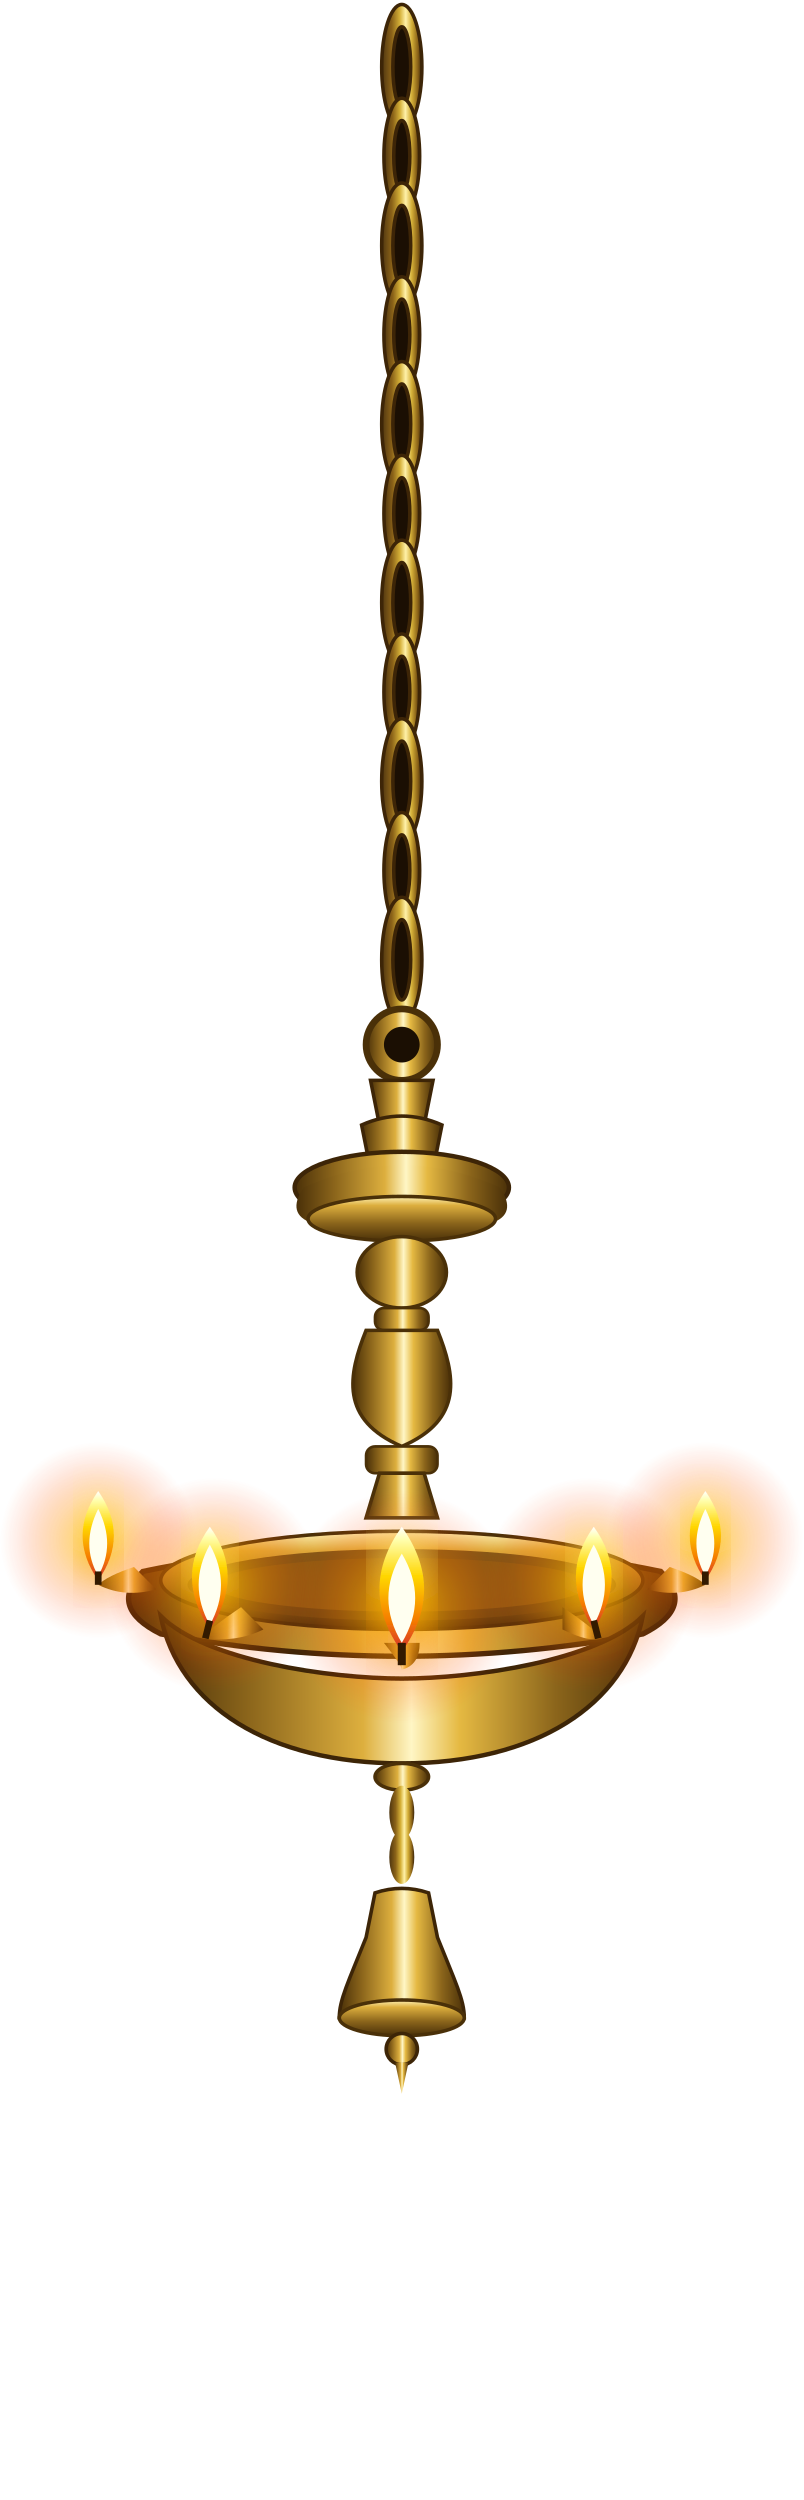
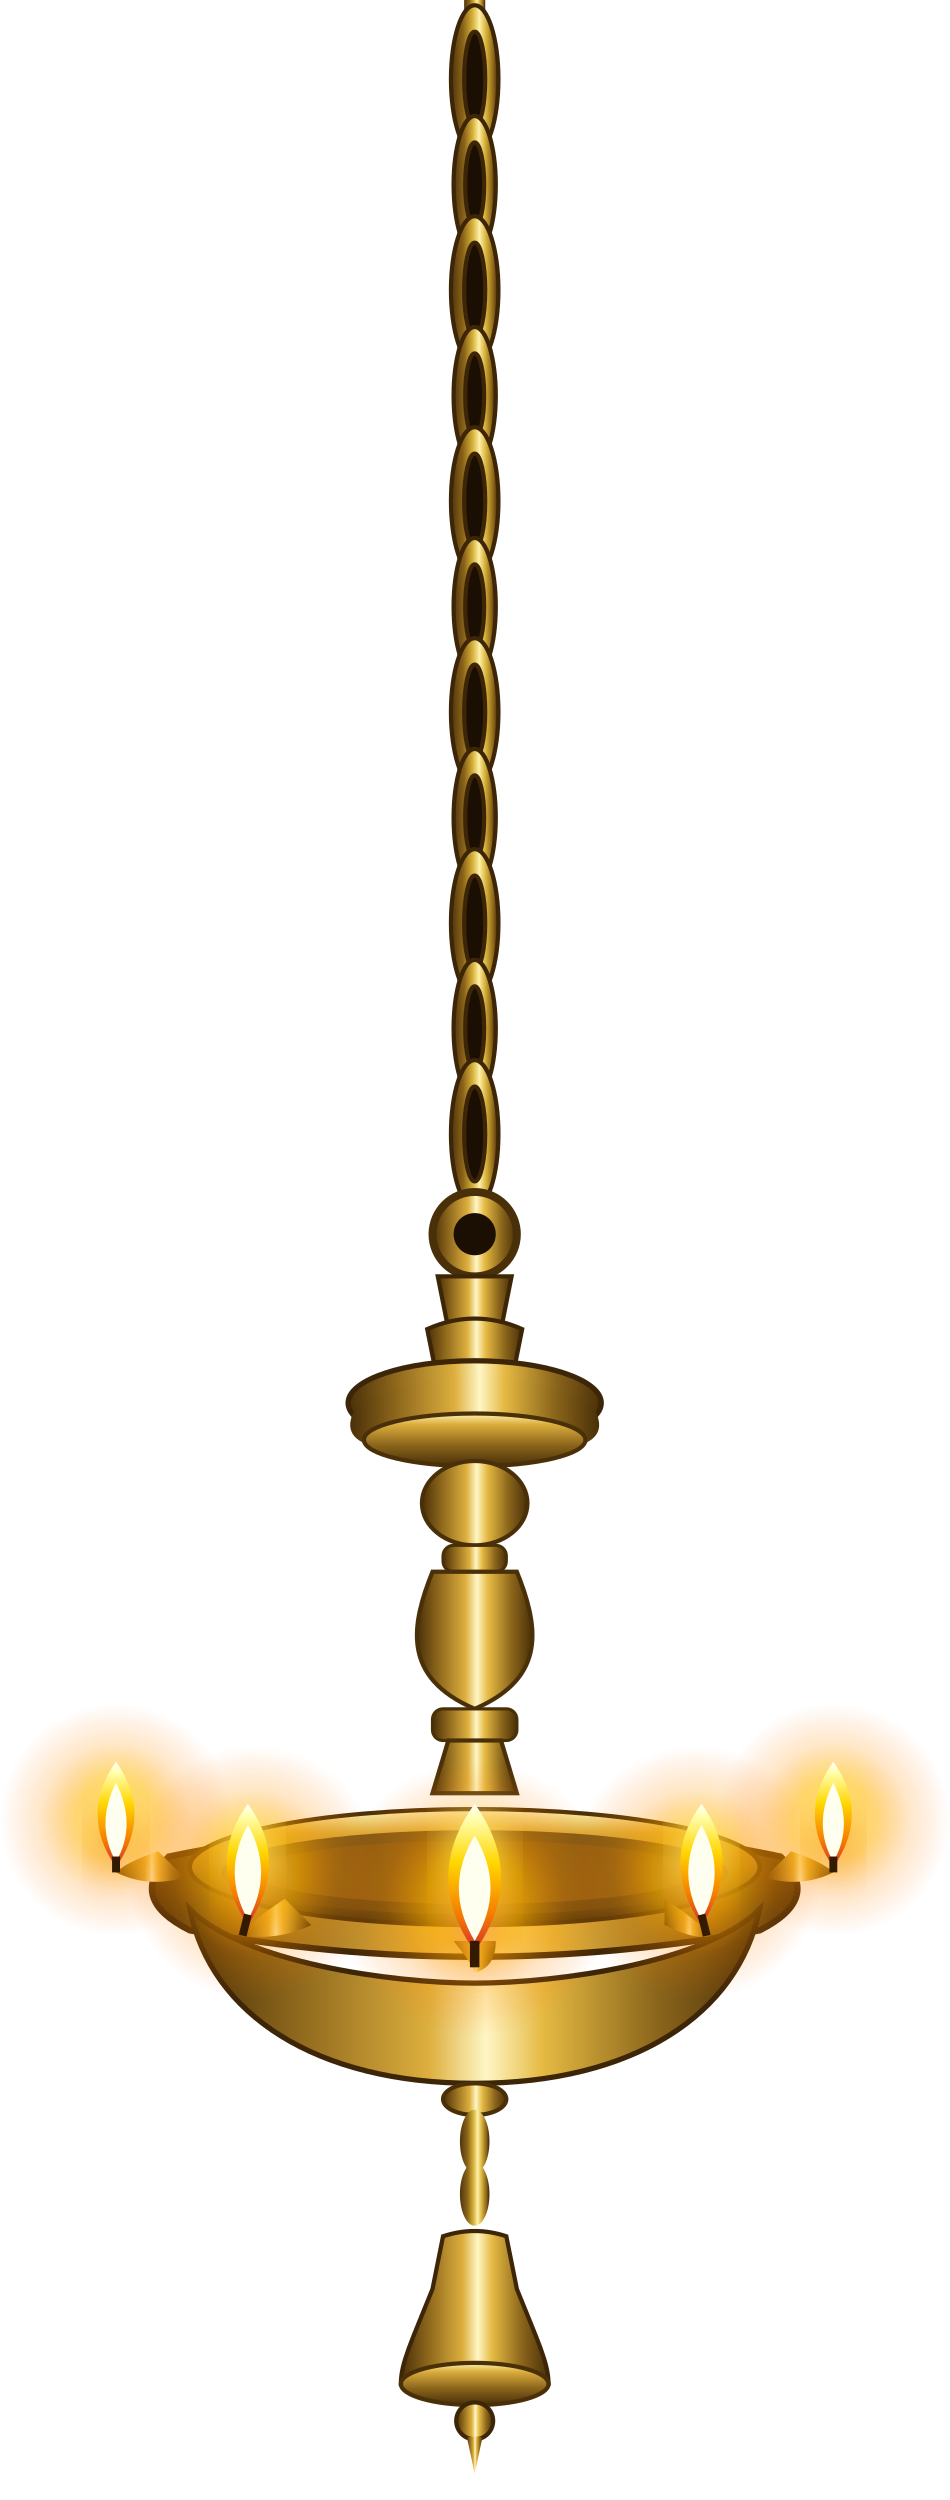
- <svg xmlns="http://www.w3.org/2000/svg" viewBox="0 0 180 560" width="180" height="560" fill="none">
+ <svg xmlns="http://www.w3.org/2000/svg" viewBox="0 0 180 474" width="180" height="474" fill="none">
  <defs>
    <linearGradient id="brassChainGrad" x1="0%" y1="0%" x2="100%" y2="0%">
      <stop offset="0%" stop-color="#4E3510" />
      <stop offset="25%" stop-color="#8A6218" />
      <stop offset="45%" stop-color="#D4AF37" />
      <stop offset="60%" stop-color="#FFF1A8" />
      <stop offset="75%" stop-color="#D4AF37" />
      <stop offset="90%" stop-color="#8A6218" />
      <stop offset="100%" stop-color="#3A2408" />
    </linearGradient>
    <linearGradient id="brassGold" x1="0%" y1="0%" x2="100%" y2="0%">
      <stop offset="0%" stop-color="#4A3008" />
      <stop offset="18%" stop-color="#8B651B" />
      <stop offset="42%" stop-color="#DDAF3E" />
      <stop offset="52%" stop-color="#FFF6C5" />
      <stop offset="62%" stop-color="#E5B942" />
      <stop offset="82%" stop-color="#8B651B" />
      <stop offset="100%" stop-color="#4A3008" />
    </linearGradient>
    <linearGradient id="brassGoldVert" x1="0%" y1="0%" x2="0%" y2="100%">
      <stop offset="0%" stop-color="#FFF3B8" />
      <stop offset="20%" stop-color="#DDAF3E" />
      <stop offset="60%" stop-color="#8B651B" />
      <stop offset="100%" stop-color="#4A3008" />
    </linearGradient>
    <radialGradient id="flameGlowRadial" cx="50%" cy="50%" r="50%">
-       <stop offset="0%" stop-color="#FFD700" stop-opacity="0.8" />
-       <stop offset="45%" stop-color="#FF8C00" stop-opacity="0.38" />
-       <stop offset="80%" stop-color="#FF4500" stop-opacity="0.12" />
-       <stop offset="100%" stop-color="#FF4500" stop-opacity="0" />
+       <stop offset="0%" stop-color="#FFE082" stop-opacity="0.9" />
+       <stop offset="35%" stop-color="#FFB300" stop-opacity="0.65" />
+       <stop offset="65%" stop-color="#FF8F00" stop-opacity="0.25" />
+       <stop offset="100%" stop-color="#FF6F00" stop-opacity="0" />
    </radialGradient>
    <linearGradient id="flameGrad" x1="50%" y1="100%" x2="50%" y2="0%">
      <stop offset="0%" stop-color="#D32F2F" />
      <stop offset="25%" stop-color="#F57C00" />
      <stop offset="60%" stop-color="#FFD600" />
      <stop offset="90%" stop-color="#FFFFB0" />
      <stop offset="100%" stop-color="#FFFFFF" />
    </linearGradient>
-     <filter id="lampGlow" x="-30%" y="-30%" width="160%" height="160%">
-       <feGaussianBlur stdDeviation="5" result="blur" />
+     <filter id="lampGlow" x="-40%" y="-40%" width="180%" height="180%">
+       <feGaussianBlur stdDeviation="4" result="blur" />
      <feComposite in="SourceGraphic" in2="blur" operator="over" />
    </filter>
+     <style>
+       .lamp-flame {
+         will-change: transform, opacity, filter;
+       }
+       .flame-1 {
+         transform-origin: 22px 354px;
+         animation: naturalFlickerA 2.3s ease-in-out infinite;
+       }
+       .flame-2 {
+         transform-origin: 47px 365px;
+         animation: naturalFlickerB 2.7s ease-in-out infinite 0.35s;
+       }
+       .flame-center {
+         transform-origin: 90px 370px;
+         animation: naturalFlickerC 3.1s ease-in-out infinite 0.1s;
+       }
+       .flame-4 {
+         transform-origin: 133px 365px;
+         animation: naturalFlickerD 2.5s ease-in-out infinite 0.5s;
+       }
+       .flame-5 {
+         transform-origin: 158px 354px;
+         animation: naturalFlickerE 2.9s ease-in-out infinite 0.25s;
+       }
+ 
+       .flame-glow-1 {
+         transform-origin: 22px 345px;
+         animation: auraPulseA 2.3s ease-in-out infinite;
+       }
+       .flame-glow-2 {
+         transform-origin: 48px 355px;
+         animation: auraPulseB 2.7s ease-in-out infinite 0.35s;
+       }
+       .flame-glow-center {
+         transform-origin: 90px 360px;
+         animation: auraPulseC 3.1s ease-in-out infinite 0.1s;
+       }
+       .flame-glow-4 {
+         transform-origin: 132px 355px;
+         animation: auraPulseD 2.5s ease-in-out infinite 0.5s;
+       }
+       .flame-glow-5 {
+         transform-origin: 158px 345px;
+         animation: auraPulseE 2.9s ease-in-out infinite 0.25s;
+       }
+ 
+       @keyframes naturalFlickerA {
+         0%, 100% {
+           transform: scale(1) translateY(0);
+           opacity: 0.94;
+           filter: drop-shadow(0 0 5px rgba(255, 190, 40, 0.7));
+         }
+         24% {
+           transform: scale(0.97, 1.03) translateY(-0.6px);
+           opacity: 1;
+           filter: drop-shadow(0 0 8px rgba(255, 215, 50, 0.85));
+         }
+         52% {
+           transform: scale(1.02, 0.96) translateY(0.3px);
+           opacity: 0.88;
+           filter: drop-shadow(0 0 4px rgba(255, 160, 20, 0.6));
+         }
+         76% {
+           transform: scale(0.98, 1.02) translateY(-0.4px);
+           opacity: 0.97;
+           filter: drop-shadow(0 0 7px rgba(255, 200, 40, 0.8));
+         }
+         88% {
+           transform: scale(1.01, 0.98) translateY(0.2px);
+           opacity: 0.91;
+           filter: drop-shadow(0 0 5px rgba(255, 175, 30, 0.65));
+         }
+       }
+ 
+       @keyframes naturalFlickerB {
+         0%, 100% {
+           transform: scale(1) translateY(0);
+           opacity: 0.92;
+           filter: drop-shadow(0 0 6px rgba(255, 195, 45, 0.72));
+         }
+         18% {
+           transform: scale(1.02, 0.97) translateY(0.3px);
+           opacity: 0.87;
+           filter: drop-shadow(0 0 4.5px rgba(255, 165, 25, 0.58));
+         }
+         45% {
+           transform: scale(0.96, 1.04) translateY(-0.7px);
+           opacity: 1;
+           filter: drop-shadow(0 0 8.5px rgba(255, 215, 60, 0.88));
+         }
+         70% {
+           transform: scale(1.01, 0.99) translateY(0.1px);
+           opacity: 0.94;
+           filter: drop-shadow(0 0 6px rgba(255, 185, 35, 0.7));
+         }
+         86% {
+           transform: scale(0.98, 1.02) translateY(-0.4px);
+           opacity: 0.98;
+           filter: drop-shadow(0 0 7.5px rgba(255, 205, 50, 0.82));
+         }
+       }
+ 
+       @keyframes naturalFlickerC {
+         0%, 100% {
+           transform: scale(1) translateY(0);
+           opacity: 0.96;
+           filter: drop-shadow(0 0 7px rgba(255, 200, 50, 0.75));
+         }
+         28% {
+           transform: scale(0.98, 1.03) translateY(-0.5px);
+           opacity: 1;
+           filter: drop-shadow(0 0 9px rgba(255, 220, 70, 0.9));
+         }
+         48% {
+           transform: scale(1.02, 0.96) translateY(0.4px);
+           opacity: 0.89;
+           filter: drop-shadow(0 0 5px rgba(255, 170, 30, 0.62));
+         }
+         65% {
+           transform: scale(0.97, 1.02) translateY(-0.3px);
+           opacity: 0.95;
+           filter: drop-shadow(0 0 7.5px rgba(255, 205, 55, 0.8));
+         }
+         84% {
+           transform: scale(1.01, 0.97) translateY(0.2px);
+           opacity: 1;
+           filter: drop-shadow(0 0 8.5px rgba(255, 215, 60, 0.85));
+         }
+       }
+ 
+       @keyframes naturalFlickerD {
+         0%, 100% {
+           transform: scale(1) translateY(0);
+           opacity: 0.93;
+           filter: drop-shadow(0 0 6px rgba(255, 190, 40, 0.7));
+         }
+         22% {
+           transform: scale(1.02, 0.97) translateY(0.3px);
+           opacity: 0.88;
+           filter: drop-shadow(0 0 4.5px rgba(255, 160, 25, 0.6));
+         }
+         50% {
+           transform: scale(0.97, 1.03) translateY(-0.6px);
+           opacity: 1;
+           filter: drop-shadow(0 0 8px rgba(255, 210, 55, 0.85));
+         }
+         75% {
+           transform: scale(1.01, 0.98) translateY(0.2px);
+           opacity: 0.91;
+           filter: drop-shadow(0 0 5.5px rgba(255, 180, 35, 0.68));
+         }
+         90% {
+           transform: scale(0.99, 1.02) translateY(-0.3px);
+           opacity: 0.97;
+           filter: drop-shadow(0 0 7.2px rgba(255, 200, 45, 0.8));
+         }
+       }
+ 
+       @keyframes naturalFlickerE {
+         0%, 100% {
+           transform: scale(1) translateY(0);
+           opacity: 0.94;
+           filter: drop-shadow(0 0 5.5px rgba(255, 185, 38, 0.7));
+         }
+         30% {
+           transform: scale(0.97, 1.03) translateY(-0.5px);
+           opacity: 1;
+           filter: drop-shadow(0 0 8px rgba(255, 210, 55, 0.85));
+         }
+         55% {
+           transform: scale(1.02, 0.97) translateY(0.3px);
+           opacity: 0.88;
+           filter: drop-shadow(0 0 4.5px rgba(255, 165, 25, 0.6));
+         }
+         78% {
+           transform: scale(0.98, 1.02) translateY(-0.3px);
+           opacity: 0.96;
+           filter: drop-shadow(0 0 7px rgba(255, 195, 45, 0.78));
+         }
+       }
+ 
+       @keyframes auraPulseA {
+         0%, 100% { opacity: 0.82; transform: scale(1); }
+         24% { opacity: 0.96; transform: scale(1.05); }
+         52% { opacity: 0.72; transform: scale(0.95); }
+         76% { opacity: 0.92; transform: scale(1.03); }
+       }
+       @keyframes auraPulseB {
+         0%, 100% { opacity: 0.85; transform: scale(1); }
+         18% { opacity: 0.74; transform: scale(0.96); }
+         45% { opacity: 0.98; transform: scale(1.06); }
+         70% { opacity: 0.86; transform: scale(1.01); }
+       }
+       @keyframes auraPulseC {
+         0%, 100% { opacity: 0.88; transform: scale(1); }
+         28% { opacity: 0.98; transform: scale(1.06); }
+         48% { opacity: 0.76; transform: scale(0.96); }
+         84% { opacity: 0.95; transform: scale(1.04); }
+       }
+       @keyframes auraPulseD {
+         0%, 100% { opacity: 0.84; transform: scale(1); }
+         22% { opacity: 0.75; transform: scale(0.96); }
+         50% { opacity: 0.96; transform: scale(1.05); }
+         75% { opacity: 0.85; transform: scale(1.01); }
+       }
+       @keyframes auraPulseE {
+         0%, 100% { opacity: 0.83; transform: scale(1); }
+         30% { opacity: 0.95; transform: scale(1.05); }
+         55% { opacity: 0.74; transform: scale(0.95); }
+         78% { opacity: 0.92; transform: scale(1.03); }
+       }
+ 
+       @media (prefers-reduced-motion: reduce) {
+         .lamp-flame, .flame-glow {
+           animation: none !important;
+           opacity: 0.94 !important;
+           transform: none !important;
+           filter: drop-shadow(0 0 6px rgba(255, 190, 40, 0.7)) !important;
+         }
+       }
+     </style>
  </defs>
  <g id="chain" stroke="#3D2507" stroke-width="0.8">
+     <rect x="88" y="0" width="4" height="4" fill="url(#brassChainGrad)" stroke="none" />
    <ellipse cx="90" cy="15" rx="4.5" ry="14" fill="url(#brassChainGrad)" />
    <ellipse cx="90" cy="15" rx="2" ry="9" fill="#1B0F03" />
    <ellipse cx="90" cy="35" rx="4" ry="13" fill="url(#brassChainGrad)" />
    <ellipse cx="90" cy="35" rx="1.8" ry="8" fill="#1B0F03" />
    <ellipse cx="90" cy="55" rx="4.5" ry="14" fill="url(#brassChainGrad)" />
    <ellipse cx="90" cy="55" rx="2" ry="9" fill="#1B0F03" />
    <ellipse cx="90" cy="75" rx="4" ry="13" fill="url(#brassChainGrad)" />
    <ellipse cx="90" cy="75" rx="1.8" ry="8" fill="#1B0F03" />
    <ellipse cx="90" cy="95" rx="4.5" ry="14" fill="url(#brassChainGrad)" />
    <ellipse cx="90" cy="95" rx="2" ry="9" fill="#1B0F03" />
    <ellipse cx="90" cy="115" rx="4" ry="13" fill="url(#brassChainGrad)" />
    <ellipse cx="90" cy="115" rx="1.8" ry="8" fill="#1B0F03" />
    <ellipse cx="90" cy="135" rx="4.5" ry="14" fill="url(#brassChainGrad)" />
    <ellipse cx="90" cy="135" rx="2" ry="9" fill="#1B0F03" />
    <ellipse cx="90" cy="155" rx="4" ry="13" fill="url(#brassChainGrad)" />
    <ellipse cx="90" cy="155" rx="1.8" ry="8" fill="#1B0F03" />
    <ellipse cx="90" cy="175" rx="4.5" ry="14" fill="url(#brassChainGrad)" />
    <ellipse cx="90" cy="175" rx="2" ry="9" fill="#1B0F03" />
    <ellipse cx="90" cy="195" rx="4" ry="13" fill="url(#brassChainGrad)" />
    <ellipse cx="90" cy="195" rx="1.8" ry="8" fill="#1B0F03" />
    <ellipse cx="90" cy="215" rx="4.5" ry="14" fill="url(#brassChainGrad)" />
    <ellipse cx="90" cy="215" rx="2" ry="9" fill="#1B0F03" />
  </g>
  <g id="crown-mount">
    <circle cx="90" cy="234" r="8" fill="url(#brassGold)" stroke="#4A3008" stroke-width="1.5" />
    <circle cx="90" cy="234" r="4" fill="#1B0F03" />
    <path d="M83 242 L97 242 L95 252 L85 252 Z" fill="url(#brassGold)" stroke="#3D2507" stroke-width="0.8" />
    <path d="M81 252 Q90 248 99 252 L97 262 L83 262 Z" fill="url(#brassGold)" stroke="#3D2507" stroke-width="0.8" />
    <ellipse cx="90" cy="266" rx="24" ry="8" fill="url(#brassGold)" stroke="#3D2507" stroke-width="1" />
    <path d="M68 266 Q90 256 112 266 Q116 272 110 274 Q90 280 70 274 Q64 272 68 266 Z" fill="url(#brassGold)" />
    <ellipse cx="90" cy="273" rx="21" ry="5" fill="url(#brassGoldVert)" stroke="#4A3008" stroke-width="0.8" />
  </g>
  <g id="central-stem">
    <ellipse cx="90" cy="285" rx="10" ry="8" fill="url(#brassGold)" stroke="#4A3008" stroke-width="0.8" />
    <rect x="84" y="293" width="12" height="5" rx="2" fill="url(#brassGold)" stroke="#4A3008" stroke-width="0.6" />
    <path d="M82 298 C78 308, 76 318, 90 324 C104 318, 102 308, 98 298 Z" fill="url(#brassGold)" stroke="#4A3008" stroke-width="0.8" />
    <rect x="82" y="324" width="16" height="6" rx="2" fill="url(#brassGold)" stroke="#4A3008" stroke-width="0.6" />
    <path d="M85 330 L95 330 L98 340 L82 340 Z" fill="url(#brassGold)" stroke="#4A3008" stroke-width="0.8" />
  </g>
  <g id="oil-basin">
    <path d="M32 352 Q90 340 148 352 Q156 360 144 366 Q90 376 36 366 Q24 360 32 352 Z" fill="url(#brassGold)" stroke="#3D2507" stroke-width="1.2" />
    <ellipse cx="90" cy="354" rx="54" ry="11" fill="url(#brassGoldVert)" stroke="#4A3008" stroke-width="0.8" />
    <ellipse cx="90" cy="355" rx="48" ry="8" fill="#6E4A10" opacity="0.85" />
    <ellipse cx="90" cy="355" rx="42" ry="6" fill="#8B5D13" opacity="0.9" />
    <path d="M36 362 C40 382, 60 395, 90 395 C120 395, 140 382, 144 362 C134 372, 106 376, 90 376 C74 376, 46 372, 36 362 Z" fill="url(#brassGold)" stroke="#3D2507" stroke-width="1" />
    <path d="M30 351 Q24 353 22 355 Q28 358 35 356 Z" fill="url(#brassGold)" />
    <path d="M54 360 Q48 364 45 367 Q53 368 59 365 Z" fill="url(#brassGold)" />
    <path d="M86 368 Q90 373 90 374 Q94 373 94 368 Z" fill="url(#brassGold)" />
    <path d="M126 365 Q132 368 135 367 Q132 364 126 360 Z" fill="url(#brassGold)" />
    <path d="M150 351 Q156 353 158 355 Q152 358 145 356 Z" fill="url(#brassGold)" />
  </g>
-   <circle cx="22" cy="345" r="22" fill="url(#flameGlowRadial)" opacity="0.85" />
-   <circle cx="48" cy="355" r="24" fill="url(#flameGlowRadial)" opacity="0.9" />
-   <circle cx="90" cy="360" r="26" fill="url(#flameGlowRadial)" opacity="0.95" />
-   <circle cx="132" cy="355" r="24" fill="url(#flameGlowRadial)" opacity="0.9" />
-   <circle cx="158" cy="345" r="22" fill="url(#flameGlowRadial)" opacity="0.85" />
+   <circle class="flame-glow flame-glow-1" cx="22" cy="345" r="22" fill="url(#flameGlowRadial)" opacity="0.85" />
+   <circle class="flame-glow flame-glow-2" cx="48" cy="355" r="24" fill="url(#flameGlowRadial)" opacity="0.9" />
+   <circle class="flame-glow flame-glow-center" cx="90" cy="360" r="26" fill="url(#flameGlowRadial)" opacity="0.95" />
+   <circle class="flame-glow flame-glow-4" cx="132" cy="355" r="24" fill="url(#flameGlowRadial)" opacity="0.9" />
+   <circle class="flame-glow flame-glow-5" cx="158" cy="345" r="22" fill="url(#flameGlowRadial)" opacity="0.85" />
  <g class="lamp-flame flame-1">
    <path d="M22 354 Q15 344 22 334 Q29 344 22 354 Z" fill="url(#flameGrad)" filter="url(#lampGlow)" />
    <path d="M22 353 Q18 346 22 338 Q26 346 22 353 Z" fill="#FFFFF0" />
    <line x1="22" y1="355" x2="22" y2="352" stroke="#331A00" stroke-width="1.5" />
  </g>
  <g class="lamp-flame flame-2">
    <path d="M47 365 Q39 353 47 342 Q55 353 47 365 Z" fill="url(#flameGrad)" filter="url(#lampGlow)" />
    <path d="M47 364 Q42 355 47 346 Q52 355 47 364 Z" fill="#FFFFF0" />
    <line x1="46" y1="367" x2="47" y2="363" stroke="#331A00" stroke-width="1.5" />
  </g>
  <g class="lamp-flame flame-center">
    <path d="M90 370 Q80 356 90 342 Q100 356 90 370 Z" fill="url(#flameGrad)" filter="url(#lampGlow)" />
    <path d="M90 368 Q84 358 90 348 Q96 358 90 368 Z" fill="#FFFFF0" />
    <line x1="90" y1="373" x2="90" y2="368" stroke="#331A00" stroke-width="1.8" />
  </g>
  <g class="lamp-flame flame-4">
    <path d="M133 365 Q125 353 133 342 Q141 353 133 365 Z" fill="url(#flameGrad)" filter="url(#lampGlow)" />
    <path d="M133 364 Q128 355 133 346 Q138 355 133 364 Z" fill="#FFFFF0" />
    <line x1="134" y1="367" x2="133" y2="363" stroke="#331A00" stroke-width="1.5" />
  </g>
  <g class="lamp-flame flame-5">
    <path d="M158 354 Q151 344 158 334 Q165 344 158 354 Z" fill="url(#flameGrad)" filter="url(#lampGlow)" />
    <path d="M158 353 Q154 346 158 338 Q162 346 158 353 Z" fill="#FFFFF0" />
    <line x1="158" y1="355" x2="158" y2="352" stroke="#331A00" stroke-width="1.5" />
  </g>
  <g id="bottom-mani">
    <ellipse cx="90" cy="398" rx="6" ry="3" fill="url(#brassGold)" stroke="#4A3008" stroke-width="0.8" />
    <ellipse cx="90" cy="406" rx="2.8" ry="6" fill="url(#brassChainGrad)" />
    <ellipse cx="90" cy="416" rx="2.8" ry="6" fill="url(#brassChainGrad)" />
    <path d="M84 424 Q90 422 96 424 L98 434 C102 444, 104 448, 104 452 Q90 454 76 452 C76 448, 78 444, 82 434 Z" fill="url(#brassGold)" stroke="#3D2507" stroke-width="0.8" />
    <ellipse cx="90" cy="452" rx="14" ry="4" fill="url(#brassGoldVert)" stroke="#4A3008" stroke-width="0.8" />
    <circle cx="90" cy="459" r="3.5" fill="url(#brassGold)" stroke="#3D2507" stroke-width="0.8" />
    <path d="M88.5 462 L91.5 462 L90 469 Z" fill="url(#brassGold)" />
  </g>
</svg>
